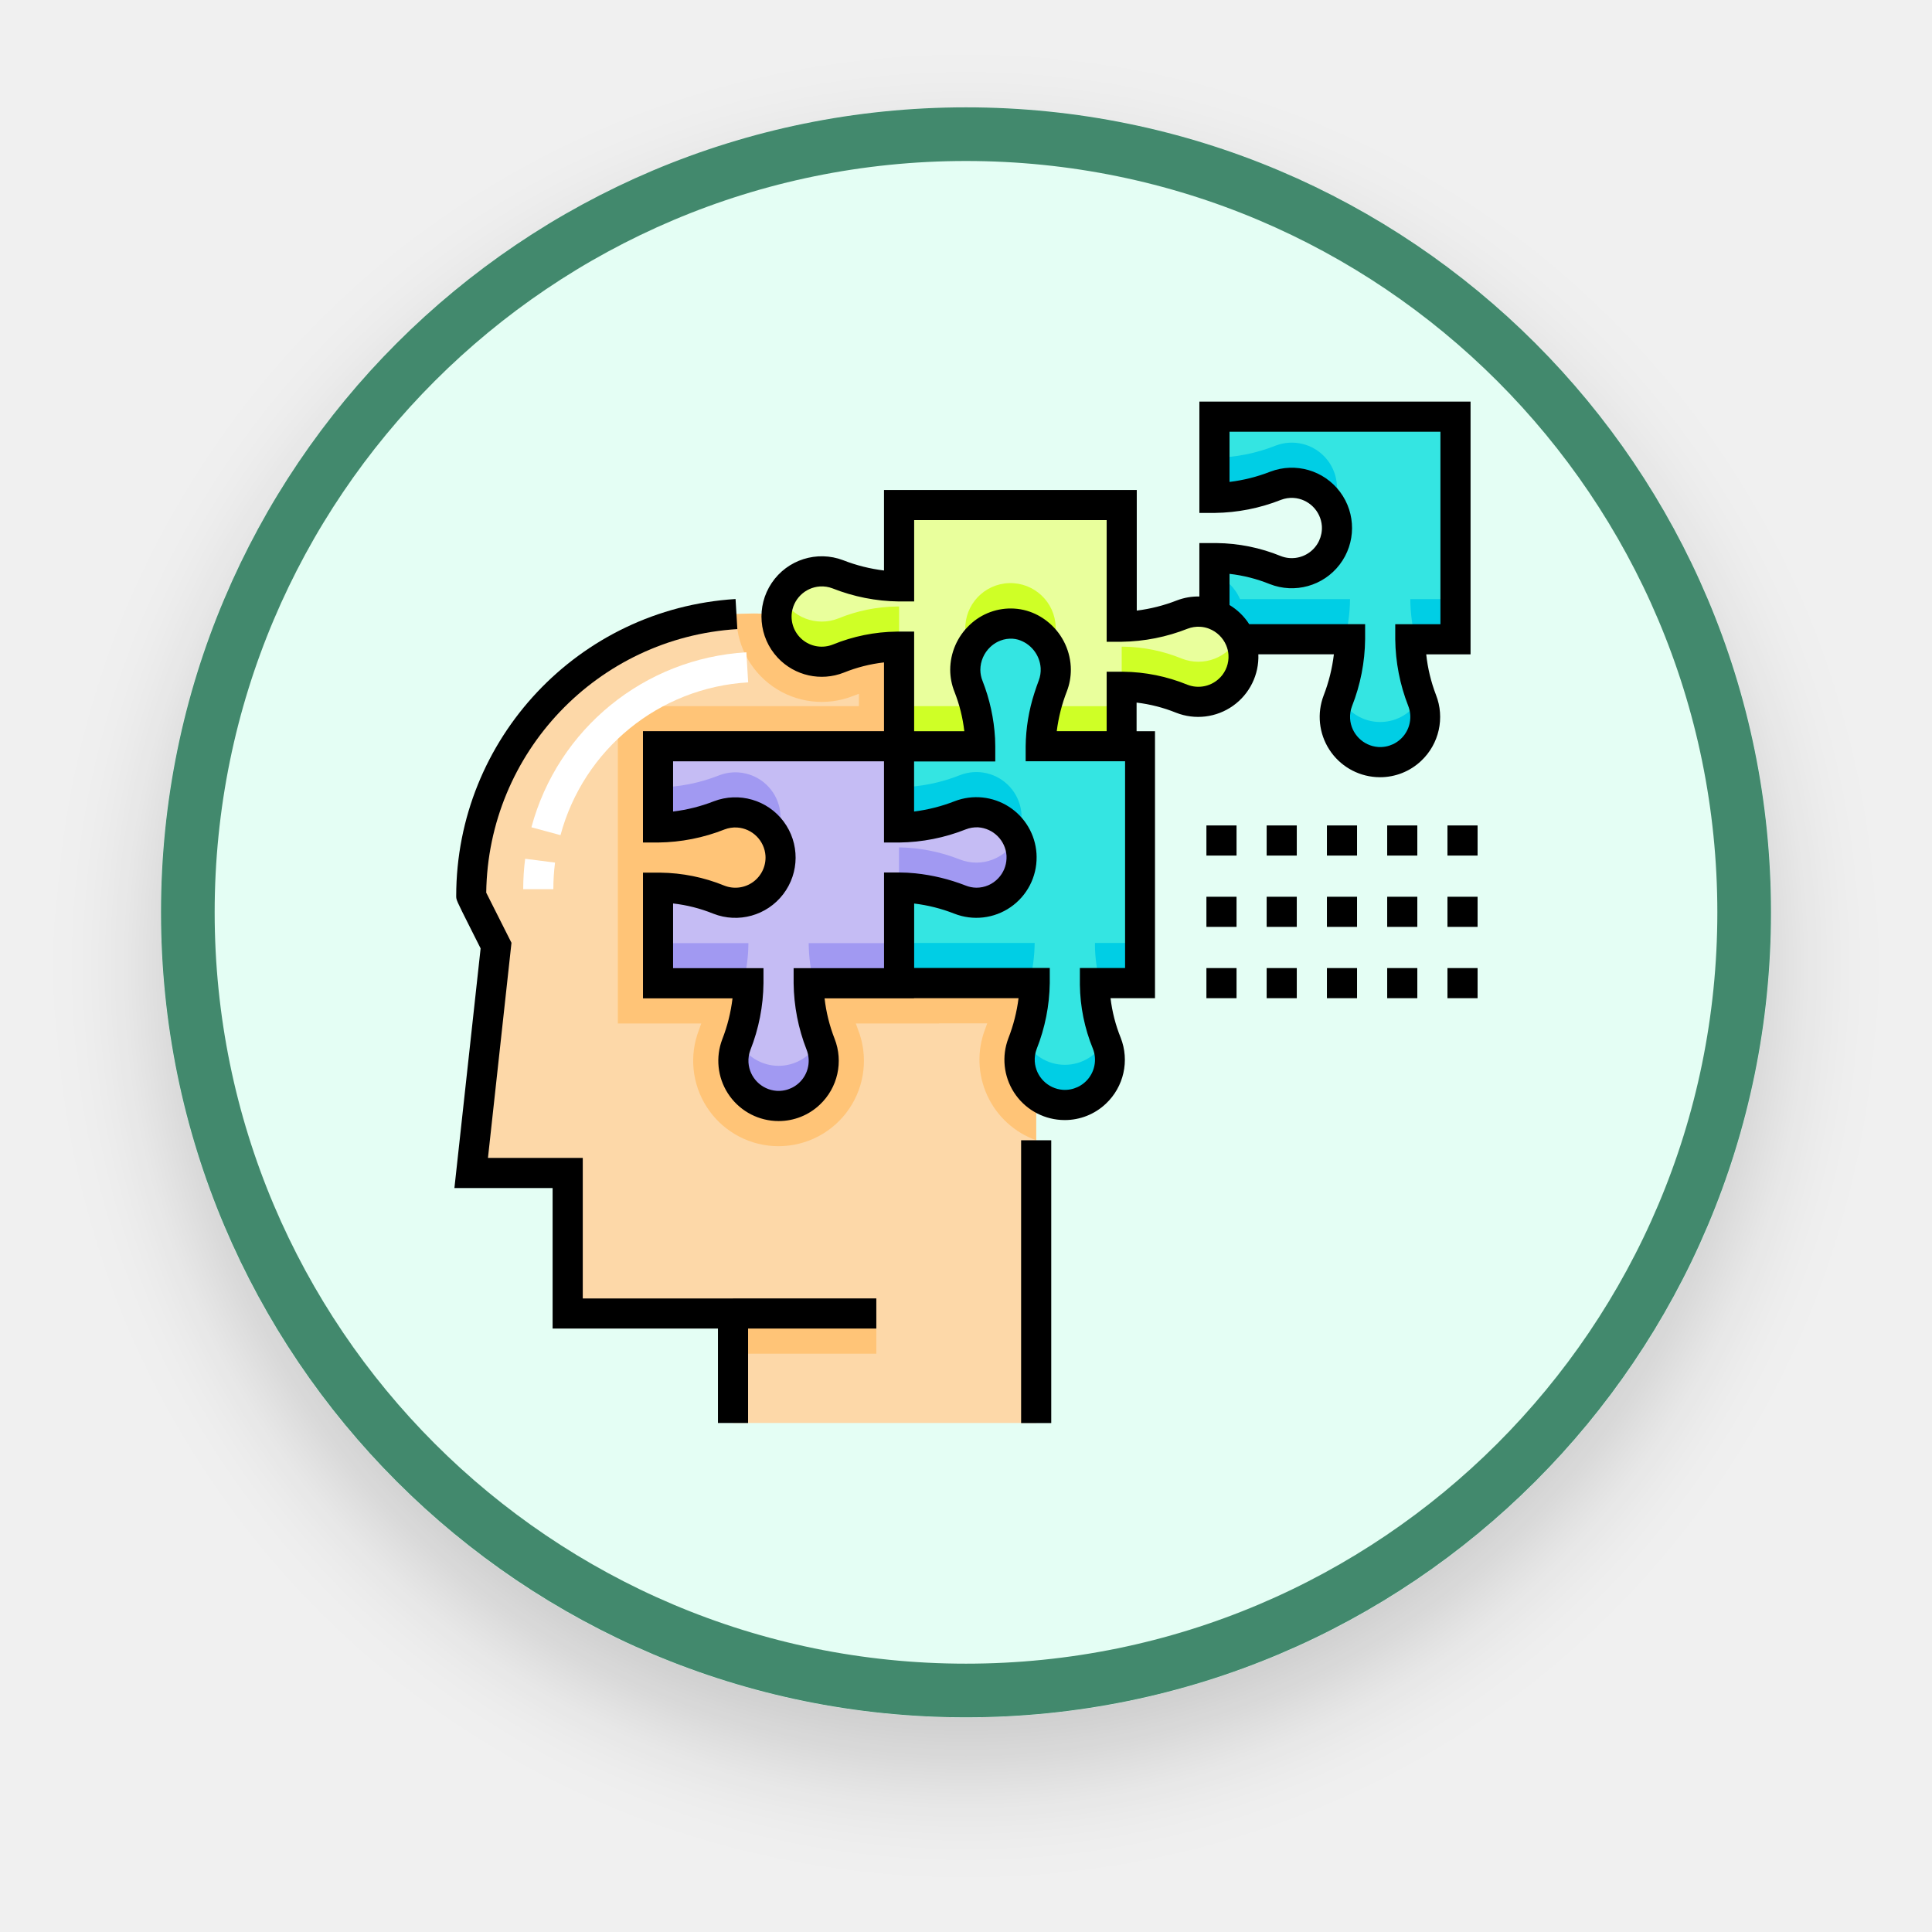
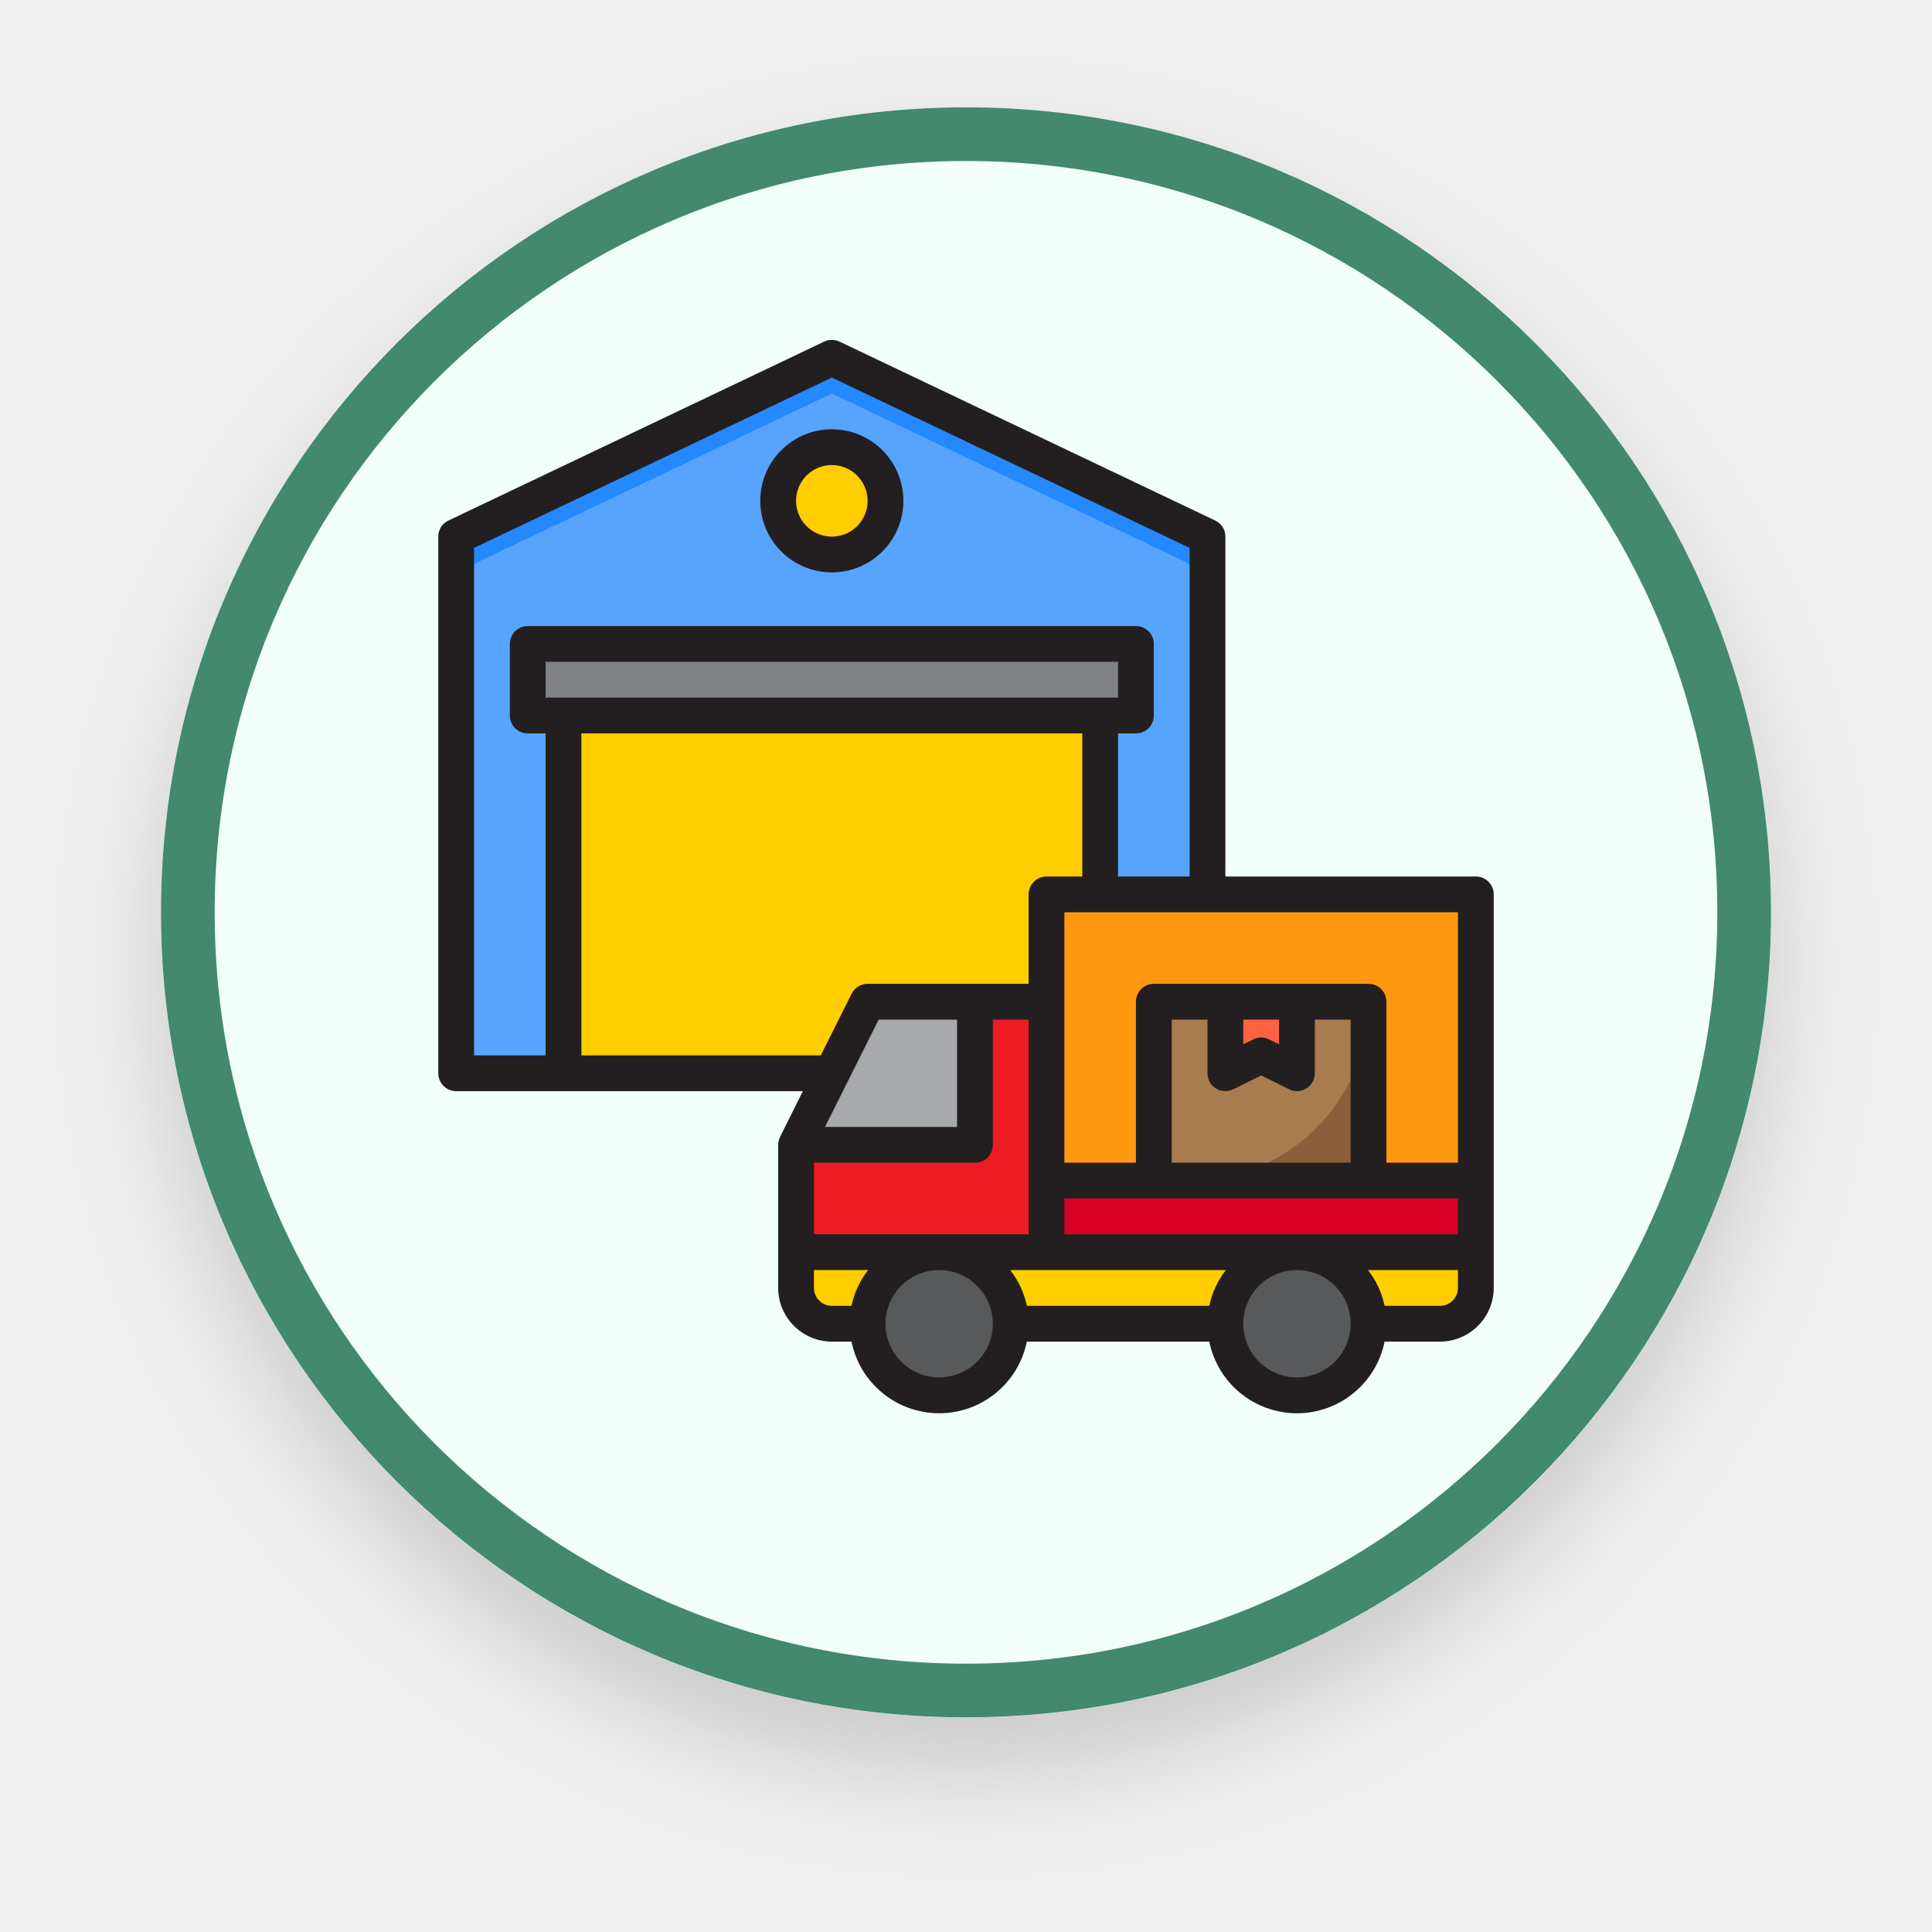
<svg xmlns="http://www.w3.org/2000/svg" width="108" height="108" viewBox="0 0 108 108">
  <defs>
    <filter id="Fondo" x="0" y="0" width="108" height="108" filterUnits="userSpaceOnUse">
      <feOffset dy="3" input="SourceAlpha" />
      <feGaussianBlur stdDeviation="3" result="blur" />
      <feFlood flood-opacity="0.161" />
      <feComposite operator="in" in2="blur" />
      <feComposite in="SourceGraphic" />
    </filter>
  </defs>
-   <g id="Group_1143822" data-name="Group 1143822" transform="translate(-326 -1534)">
-     <g transform="matrix(1, 0, 0, 1, 326, 1534)" filter="url(#Fondo)">
-       <g id="Fondo-2" data-name="Fondo" transform="translate(9 6)" fill="#e4fef4" stroke="#43896d" stroke-width="3">
-         <circle cx="45" cy="45" r="45" stroke="none" />
-         <circle cx="45" cy="45" r="43.5" fill="none" />
+   <g id="Group_1144494" data-name="Group 1144494" transform="translate(-746 -2196)">
+     <g id="Group_1144245" data-name="Group 1144245">
+       <g id="Icono" transform="translate(420.28 1507)">
+         <g transform="matrix(1, 0, 0, 1, 325.72, 689)" filter="url(#Fondo)">
+           <g id="Fondo-2" data-name="Fondo" transform="translate(9 6)" fill="#f1fef9" stroke="#43896d" stroke-width="3">
+             <circle cx="45" cy="45" r="45" stroke="none" />
+             <circle cx="45" cy="45" r="43.5" fill="none" />
+           </g>
+         </g>
      </g>
-     </g>
-     <g id="Group_1143821" data-name="Group 1143821" transform="translate(351.402 1556.022)">
-       <path id="Path_978919" data-name="Path 978919" d="M393.8,7.967H380.321v4.538h.016a9.551,9.551,0,0,0,3.406-.676,2.527,2.527,0,1,1-.026,4.712,8.908,8.908,0,0,0-3.268-.667h-.129v3.154a2.556,2.556,0,0,1,1.43,1.385h6.15a9.736,9.736,0,0,1-.676,3.44,2.527,2.527,0,1,0,4.712-.026,9.687,9.687,0,0,1-.667-3.415H393.8V7.967Z" transform="translate(-337.835 -6.697)" fill="#34e5e2" />
-       <path id="Path_978920" data-name="Path 978920" d="M24.618,106.479A15.791,15.791,0,0,0,8.406,122.265c0,.026,1.387,2.773,1.387,2.773l-1.387,12.71H13.8V145.6h9.243v6.122H39.988V122.432A15.9,15.9,0,0,0,24.618,106.479Z" transform="translate(-7.467 -94.199)" fill="#fdd8a8" />
-       <g id="Group_1143816" data-name="Group 1143816" transform="translate(9.136 12.275)">
-         <path id="Path_978921" data-name="Path 978921" d="M89.8,106.481c-.467-.012-.929,0-1.386.025a4.773,4.773,0,0,0,6.521,4.578q.164-.065.325-.121v.688H81.785v17.742h4.662q-.064.191-.137.383a4.774,4.774,0,0,0,4.159,6.467c.1.006.2.009.3.009a4.774,4.774,0,0,0,4.44-6.524c-.043-.109-.084-.221-.122-.335h4.665v-.009h2.681q-.057.167-.121.336a4.776,4.776,0,0,0,2.859,6.2V122.434A15.9,15.9,0,0,0,89.8,106.481Z" transform="translate(-81.785 -106.476)" fill="#ffc477" />
-         <rect id="Rectangle_405135" data-name="Rectangle 405135" width="8.011" height="2.246" transform="translate(6.438 39.13)" fill="#ffc477" />
+       <g id="Layer_29" data-name="Layer 29" transform="translate(768.5 2212.997)">
+         <path id="Path_980065" data-name="Path 980065" d="M45,13V43H3V13L24,3Z" fill="#57a4ff" />
+         <path id="Path_980066" data-name="Path 980066" d="M9,23H39V43H9Z" fill="#ffcd00" />
+         <path id="Path_980067" data-name="Path 980067" d="M36,33H60V49H36Z" fill="#ff9811" />
+         <path id="Path_980068" data-name="Path 980068" d="M22,53H60v2a2,2,0,0,1-2,2H24a2,2,0,0,1-2-2Z" fill="#ffcd00" />
+         <path id="Path_980069" data-name="Path 980069" d="M24,3,3,13v2L24,5,45,15V13Z" fill="#2488ff" />
+         <path id="Path_980070" data-name="Path 980070" d="M41,23V19H7v4H41Z" fill="#808285" />
+         <circle id="Ellipse_11582" data-name="Ellipse 11582" cx="3" cy="3" r="3" transform="translate(21 8)" fill="#ffcd00" />
+         <circle id="Ellipse_11583" data-name="Ellipse 11583" cx="4" cy="4" r="4" transform="translate(46 53)" fill="#58595b" />
+         <circle id="Ellipse_11584" data-name="Ellipse 11584" cx="4" cy="4" r="4" transform="translate(26 53)" fill="#58595b" />
+         <path id="Path_980071" data-name="Path 980071" d="M42,49H36v4H60V49H42Z" fill="#d80027" />
+         <path id="Path_980072" data-name="Path 980072" d="M36,53V39H32v8H22v6H36Z" fill="#ed1c24" />
+         <path id="Path_980073" data-name="Path 980073" d="M32,39H26l-4,8H32Z" fill="#a7a9ac" />
+         <path id="Path_980074" data-name="Path 980074" d="M42,39H54V49H42Z" fill="#a97c50" />
+         <path id="Path_980075" data-name="Path 980075" d="M44,49H54V39A10,10,0,0,1,44,49Z" fill="#8b5e3c" />
+         <path id="Path_980076" data-name="Path 980076" d="M50,39v4l-2-1-2,1V39Z" fill="#ff6243" />
+         <g id="Group_1144244" data-name="Group 1144244">
+           <path id="Path_980077" data-name="Path 980077" d="M60,32H46V13a.982.982,0,0,0-.57-.9l-21-10a1,1,0,0,0-.86,0l-21,10A.982.982,0,0,0,2,13V43a1,1,0,0,0,1,1H22.38l-1.27,2.55a.037.037,0,0,0-.01.03A1,1,0,0,0,21,47v8a3.009,3.009,0,0,0,3,3h1.1a5,5,0,0,0,9.8,0H45.1a5,5,0,0,0,9.8,0H58a3.009,3.009,0,0,0,3-3V33a1,1,0,0,0-1-1ZM8,42H4V13.63L24,4.11l20,9.52V32H40V24h1a1,1,0,0,0,1-1V19a1,1,0,0,0-1-1H7a1,1,0,0,0-1,1v4a1,1,0,0,0,1,1H8ZM8,20H40v2H8Zm2,22V24H38v8H36a1,1,0,0,0-1,1v5H26a.988.988,0,0,0-.89.55L23.38,42Zm21-2v6H23.62l3-6ZM25.1,56H24a1,1,0,0,1-1-1V54h3.03a4.84,4.84,0,0,0-.93,2ZM30,60a3,3,0,1,1,3-3,3,3,0,0,1-3,3Zm-7-8V48h9a1,1,0,0,0,1-1V40h2V52Zm22.1,4H34.9a4.84,4.84,0,0,0-.93-2H46.03A4.84,4.84,0,0,0,45.1,56ZM50,60a3,3,0,1,1,3-3,3,3,0,0,1-3,3Zm9-5a1,1,0,0,1-1,1H54.9a4.84,4.84,0,0,0-.93-2H59Zm0-3H37V50H59ZM45.47,43.85a1.007,1.007,0,0,0,.98.04L48,43.12l1.55.77A1.03,1.03,0,0,0,50,44a1.014,1.014,0,0,0,.53-.15A1,1,0,0,0,51,43V40h2v8H43V40h2v3A1,1,0,0,0,45.47,43.85ZM47,41.38V40h2v1.38l-.55-.27a.975.975,0,0,0-.9,0ZM59,48H55V39a1,1,0,0,0-1-1H42a1,1,0,0,0-1,1v9H37V34H59Z" fill="#231f20" />
+           <path id="Path_980078" data-name="Path 980078" d="M24,15a4,4,0,1,0-4-4A4,4,0,0,0,24,15Zm0-6a2,2,0,1,1-2,2A2,2,0,0,1,24,9Z" fill="#231f20" />
+         </g>
      </g>
-       <path id="Path_978922" data-name="Path 978922" d="M36.116,139.13H34.432a13.4,13.4,0,0,1,.108-1.7l1.671.214A11.7,11.7,0,0,0,36.116,139.13Zm.4-3.02-1.626-.44a13.248,13.248,0,0,1,12.017-9.782l.1,1.681A11.564,11.564,0,0,0,36.516,136.11Z" transform="translate(-30.586 -111.446)" fill="#fff" />
-       <path id="Path_978923" data-name="Path 978923" d="M122.207,178.961a2.508,2.508,0,0,0-3.423-2.2,9.55,9.55,0,0,1-3.406.676h-.016V172.9H101.887v4.538h.016a9.551,9.551,0,0,0,3.406-.676,2.527,2.527,0,1,1-.026,4.712,8.907,8.907,0,0,0-3.268-.667h-.128v5.343h5.053a9.686,9.686,0,0,1-.676,3.431,2.527,2.527,0,1,0,4.712-.026,9.636,9.636,0,0,1-.667-3.406h5.053V180.8h0a9.6,9.6,0,0,1,3.4.676,2.528,2.528,0,0,0,3.448-2.512Z" transform="translate(-90.505 -153.204)" fill="#c5bcf4" />
-       <g id="Group_1143817" data-name="Group 1143817" transform="translate(11.382 21.146)">
-         <path id="Path_978924" data-name="Path 978924" d="M144.381,320.018a2.523,2.523,0,0,1-4.544-.008c-.029.083-.058.166-.089.247a2.527,2.527,0,1,0,4.712-.026C144.432,320.162,144.407,320.089,144.381,320.018Z" transform="translate(-135.371 -305.027)" fill="#a199f2" />
-         <path id="Path_978925" data-name="Path 978925" d="M106.941,271.407h-5.053v2.246h4.754A9.035,9.035,0,0,0,106.941,271.407Z" transform="translate(-101.888 -261.853)" fill="#a199f2" />
-         <path id="Path_978926" data-name="Path 978926" d="M105.309,188.3a2.522,2.522,0,0,1,3.163,1.243,2.527,2.527,0,0,0-3.163-3.488,9.549,9.549,0,0,1-3.406.676h-.016v2.246h.016A9.553,9.553,0,0,0,105.309,188.3Z" transform="translate(-101.887 -185.884)" fill="#a199f2" />
-         <path id="Path_978927" data-name="Path 978927" d="M229.094,218.585a2.529,2.529,0,0,1-3.189,1.224,9.6,9.6,0,0,0-3.4-.676v2.246a9.6,9.6,0,0,1,3.4.676,2.522,2.522,0,0,0,3.189-3.47Z" transform="translate(-209.034 -214.932)" fill="#a199f2" />
-         <path id="Path_978928" data-name="Path 978928" d="M177.572,273.653h4.757v-2.246h-5.053A9.3,9.3,0,0,0,177.572,273.653Z" transform="translate(-168.854 -261.853)" fill="#a199f2" />
-       </g>
-       <path id="Path_978929" data-name="Path 978929" d="M235.983,131.6V118.362h-5.557a9.621,9.621,0,0,1,.675-3.375,2.525,2.525,0,0,0,.162-1.045,2.528,2.528,0,0,0-5.054.144,2.521,2.521,0,0,0,.181.927,9.326,9.326,0,0,1,.657,3.349h-4.538V122.9h.016a9.559,9.559,0,0,0,3.406-.686,2.536,2.536,0,1,1-.026,4.712,9.587,9.587,0,0,0-3.4-.667h0V131.6h7.579a9.562,9.562,0,0,1-.676,3.384,2.527,2.527,0,1,0,4.712-.026,8.907,8.907,0,0,1-.667-3.268V131.6Z" transform="translate(-197.651 -98.667)" fill="#34e5e2" />
-       <g id="Group_1143818" data-name="Group 1143818" transform="translate(24.857 21.136)">
-         <path id="Path_978930" data-name="Path 978930" d="M225.93,188.212a2.522,2.522,0,0,1,3.163,1.244,2.528,2.528,0,0,0-3.163-3.489,9.56,9.56,0,0,1-3.406.686h-.016V188.9h.016A9.568,9.568,0,0,0,225.93,188.212Z" transform="translate(-222.508 -185.801)" fill="#00cee5" />
-         <path id="Path_978931" data-name="Path 978931" d="M230.088,271.324h-7.579v2.246h7.27A8.888,8.888,0,0,0,230.088,271.324Z" transform="translate(-222.509 -261.77)" fill="#00cee5" />
-         <path id="Path_978932" data-name="Path 978932" d="M320.514,271.414a8.294,8.294,0,0,0,.3,2.155h2.229v-2.246h-2.526v.091Z" transform="translate(-309.566 -261.769)" fill="#00cee5" />
-         <path id="Path_978933" data-name="Path 978933" d="M287.619,319.518a2.523,2.523,0,0,1-4.543-.009c-.029.082-.058.165-.089.247a2.527,2.527,0,1,0,4.712-.026C287.671,319.66,287.645,319.589,287.619,319.518Z" transform="translate(-276.083 -304.572)" fill="#00cee5" />
-       </g>
-       <path id="Path_978934" data-name="Path 978934" d="M187.295,60.511a2.528,2.528,0,0,0-3.423-2.2,9.562,9.562,0,0,1-3.384.676V52.194H168.042v4.548h-.016a9.55,9.55,0,0,1-3.406-.676,2.527,2.527,0,1,0,.026,4.712,8.907,8.907,0,0,1,3.268-.667h.128v5.568h4.538a9.328,9.328,0,0,0-.657-3.349,2.521,2.521,0,0,1-.181-.927,2.528,2.528,0,0,1,5.054-.144,2.527,2.527,0,0,1-.162,1.045,9.625,9.625,0,0,0-.675,3.375h4.528V62.356h.091a8.908,8.908,0,0,1,3.268.667,2.528,2.528,0,0,0,3.448-2.512Z" transform="translate(-143.185 -45.983)" fill="#e9ff9c" />
-       <g id="Group_1143819" data-name="Group 1143819" transform="translate(18.007 10.591)">
-         <path id="Path_978935" data-name="Path 978935" d="M222.509,152.795v2.246h4.538a9.02,9.02,0,0,0-.3-2.246Z" transform="translate(-215.659 -145.936)" fill="#cfff26" />
-         <path id="Path_978936" data-name="Path 978936" d="M168.043,98.529h-.128a8.908,8.908,0,0,0-3.268.667,2.529,2.529,0,0,1-3.188-1.223,2.479,2.479,0,0,0-.26.957,2.528,2.528,0,0,0,3.449,2.512,8.907,8.907,0,0,1,3.268-.667h.128V98.529Z" transform="translate(-161.193 -97.238)" fill="#cfff26" />
-         <path id="Path_978937" data-name="Path 978937" d="M260.437,95.124c.029-.081.057-.161.087-.241a2.525,2.525,0,0,0,.162-1.045,2.528,2.528,0,0,0-5.054.144,2.521,2.521,0,0,0,.181.927c.026.067.05.135.075.2a2.493,2.493,0,0,1,4.55.013Z" transform="translate(-245.081 -91.399)" fill="#cfff26" />
-         <path id="Path_978938" data-name="Path 978938" d="M293.384,155.042h4.528V152.8H293.7A8.965,8.965,0,0,0,293.384,155.042Z" transform="translate(-278.617 -145.937)" fill="#cfff26" />
-         <path id="Path_978939" data-name="Path 978939" d="M340.463,118.075a2.529,2.529,0,0,1-3.188,1.223,8.908,8.908,0,0,0-3.268-.667h-.091v2.246h.091a8.908,8.908,0,0,1,3.268.667,2.528,2.528,0,0,0,3.449-2.512A2.482,2.482,0,0,0,340.463,118.075Z" transform="translate(-314.621 -115.095)" fill="#cfff26" />
-       </g>
-       <g id="Group_1143820" data-name="Group 1143820" transform="translate(42.486 2.721)">
-         <path id="Path_978940" data-name="Path 978940" d="M383.743,23.364a2.522,2.522,0,0,1,3.163,1.243,2.527,2.527,0,0,0-3.163-3.488,9.55,9.55,0,0,1-3.406.676h-.016V24.04h.016A9.553,9.553,0,0,0,383.743,23.364Z" transform="translate(-380.321 -20.952)" fill="#00cee5" />
-         <path id="Path_978941" data-name="Path 978941" d="M387.9,88.259h-6.15a2.556,2.556,0,0,0-1.43-1.385V89.12a2.556,2.556,0,0,1,1.43,1.385H387.6A9.1,9.1,0,0,0,387.9,88.259Z" transform="translate(-380.321 -79.51)" fill="#00cee5" />
-         <path id="Path_978942" data-name="Path 978942" d="M478.621,101.517h2.232V99.271h-2.526A9.375,9.375,0,0,0,478.621,101.517Z" transform="translate(-467.379 -90.522)" fill="#00cee5" />
-         <path id="Path_978943" data-name="Path 978943" d="M445.432,147.964a2.523,2.523,0,0,1-4.544-.008c-.029.083-.058.166-.089.247a2.527,2.527,0,1,0,4.712-.026C445.483,148.108,445.458,148.035,445.432,147.964Z" transform="translate(-433.896 -133.768)" fill="#00cee5" />
-       </g>
-       <rect id="Rectangle_405136" data-name="Rectangle 405136" width="1.684" height="15.808" transform="translate(31.679 41.72)" />
-       <path id="Path_978944" data-name="Path 978944" d="M15.575,138.318h-8.4v-7.857h-5.3L3.19,118.437l-.112-.223c-.421-.835-1.075-2.135-1.3-2.581A14.961,14.961,0,0,1,15.816,100.9l-.1-1.681A16.647,16.647,0,0,0,.1,115.82c0,.216,0,.216.783,1.774l.582,1.155L0,132.146H5.489V140h9.243v5.28h1.684V140h7.169v-1.684H15.575Z" transform="translate(0 -87.755)" />
-       <path id="Path_978945" data-name="Path 978945" d="M138.134,14.558h2.478V.428H125.453V6.651h.858a10.4,10.4,0,0,0,3.707-.732,1.677,1.677,0,0,1,.7-.107A1.7,1.7,0,0,1,132.3,7.384,1.686,1.686,0,0,1,130,9.061a9.748,9.748,0,0,0-3.577-.725h-.971v2.986a3.341,3.341,0,0,0-1.258.22,9.354,9.354,0,0,1-2.241.569V5.369h-14.13v4.5a9.34,9.34,0,0,1-2.279-.573,3.369,3.369,0,0,0-3.657,5.454,3.371,3.371,0,0,0,3.691.827,8.553,8.553,0,0,1,2.245-.57v3.845H94.349v6.223h.858a10.4,10.4,0,0,0,3.707-.732,1.68,1.68,0,0,1,.7-.107,1.7,1.7,0,0,1,1.584,1.573,1.686,1.686,0,0,1-2.3,1.676,9.749,9.749,0,0,0-3.577-.725h-.971v7.027h5.005a9.341,9.341,0,0,1-.573,2.288,3.37,3.37,0,0,0,2.934,4.564q.109.007.217.007a3.337,3.337,0,0,0,2.3-.914,3.371,3.371,0,0,0,.827-3.691,9,9,0,0,1-.559-2.254h5v-.009h5.843a9.363,9.363,0,0,1-.569,2.241,3.37,3.37,0,0,0,2.934,4.564q.109.007.217.007a3.336,3.336,0,0,0,2.3-.914,3.371,3.371,0,0,0,.827-3.691,8.589,8.589,0,0,1-.566-2.207h2.485V18.853h-1.029v-1.6a8.589,8.589,0,0,1,2.207.566,3.368,3.368,0,0,0,4.6-3.265h4.222a9.469,9.469,0,0,1-.572,2.3,3.37,3.37,0,0,0,2.934,4.564q.109.007.217.007a3.336,3.336,0,0,0,2.3-.914,3.371,3.371,0,0,0,.827-3.691A8.991,8.991,0,0,1,138.134,14.558ZM102.771,32.1v.842a10.522,10.522,0,0,0,.725,3.715,1.685,1.685,0,0,1-1.676,2.3,1.7,1.7,0,0,1-1.573-1.584,1.681,1.681,0,0,1,.107-.7,10.461,10.461,0,0,0,.732-3.732V32.1H96.033V28.482a8.561,8.561,0,0,1,2.245.57,3.369,3.369,0,1,0,.034-6.282,9.33,9.33,0,0,1-2.279.573V20.537h11.79v4.538h.858a10.4,10.4,0,0,0,3.707-.732,1.685,1.685,0,0,1,.7-.117,1.706,1.706,0,0,1,1.584,1.582h0c0,.057,0,.113,0,.168a1.682,1.682,0,0,1-.459,1.094,1.664,1.664,0,0,1-1.223.531,1.684,1.684,0,0,1-.618-.126,10.735,10.735,0,0,0-2.792-.677,8.922,8.922,0,0,0-.913-.048h-.842V32.1Zm18.528-.009h-2.526v.933A9.752,9.752,0,0,0,119.5,36.6a1.685,1.685,0,0,1-1.676,2.3,1.7,1.7,0,0,1-1.573-1.584,1.68,1.68,0,0,1,.107-.7,10.415,10.415,0,0,0,.732-3.683l0-.845h-7.581V28.486a9.127,9.127,0,0,1,2.245.566,3.369,3.369,0,0,0,4.6-3.173c0-.061,0-.122-.006-.183a3.37,3.37,0,0,0-4.564-2.934,9.5,9.5,0,0,1-2.279.581v-2.8h4.538V19.7q0-.223-.012-.451a10.36,10.36,0,0,0-.7-3.208,1.677,1.677,0,0,1-.122-.618,1.767,1.767,0,0,1,.56-1.281,1.728,1.728,0,0,1,.423-.294c.021-.01.042-.018.063-.027s.061-.028.092-.039a1.614,1.614,0,0,1,.662-.1,1.5,1.5,0,0,1,.3.05,1.78,1.78,0,0,1,1.272,1.59s0,0,0,.006a1.679,1.679,0,0,1-.108.692c-.09.236-.169.471-.243.7a10.084,10.084,0,0,0-.488,2.967l0,.847H121.3V32.094h0Zm5.326-16.252a1.687,1.687,0,0,1-1.845.414,9.748,9.748,0,0,0-3.577-.725h-.933v3.322h-2.79a9.365,9.365,0,0,1,.567-2.232,3.344,3.344,0,0,0,.221-1.213q0-.089-.005-.179a3.469,3.469,0,0,0-1.322-2.519q-.119-.094-.246-.177t-.261-.155a3.231,3.231,0,0,0-1.32-.376,3.319,3.319,0,0,0-2.5.91,3.458,3.458,0,0,0-1.09,2.508,3.355,3.355,0,0,0,.24,1.236,8.726,8.726,0,0,1,.549,2.2h-2.805V13.285h-.971a9.75,9.75,0,0,0-3.577.725,1.685,1.685,0,0,1-2.3-1.676,1.7,1.7,0,0,1,1.584-1.573,1.679,1.679,0,0,1,.7.107,10.4,10.4,0,0,0,3.707.732h.858V7.053h10.761v6.8l.845,0a10.41,10.41,0,0,0,3.683-.731,1.681,1.681,0,0,1,.7-.107,1.625,1.625,0,0,1,.44.087l.059.023c.052.02.1.043.151.067l.013.006c.045.023.088.048.13.075l.019.012c.041.026.08.055.118.085l.017.013c.042.034.083.069.122.107h0a1.7,1.7,0,0,1,.384.56v0a1.632,1.632,0,0,1,.128.535h0A1.674,1.674,0,0,1,126.625,15.842Zm9.777-2.969v.842a10.545,10.545,0,0,0,.725,3.724,1.685,1.685,0,0,1-1.676,2.3,1.7,1.7,0,0,1-1.573-1.584,1.679,1.679,0,0,1,.108-.7,10.488,10.488,0,0,0,.732-3.741v-.842h-6.48a3.375,3.375,0,0,0-1.1-1.07V10.057a8.562,8.562,0,0,1,2.245.57,3.369,3.369,0,1,0,.034-6.282,9.334,9.334,0,0,1-2.279.573V2.112h11.79V12.873H136.4Z" transform="translate(-83.809)" />
-       <rect id="Rectangle_405137" data-name="Rectangle 405137" width="1.684" height="1.684" transform="translate(42.037 24.121)" />
-       <rect id="Rectangle_405138" data-name="Rectangle 405138" width="1.684" height="1.684" transform="translate(45.405 24.121)" />
-       <rect id="Rectangle_405139" data-name="Rectangle 405139" width="1.684" height="1.684" transform="translate(48.774 24.121)" />
-       <rect id="Rectangle_405140" data-name="Rectangle 405140" width="1.684" height="1.684" transform="translate(55.512 24.121)" />
-       <rect id="Rectangle_405141" data-name="Rectangle 405141" width="1.684" height="1.684" transform="translate(52.143 24.121)" />
-       <rect id="Rectangle_405142" data-name="Rectangle 405142" width="1.684" height="1.684" transform="translate(45.405 28.107)" />
-       <rect id="Rectangle_405143" data-name="Rectangle 405143" width="1.684" height="1.684" transform="translate(42.037 28.107)" />
-       <rect id="Rectangle_405144" data-name="Rectangle 405144" width="1.684" height="1.684" transform="translate(52.143 28.107)" />
-       <rect id="Rectangle_405145" data-name="Rectangle 405145" width="1.684" height="1.684" transform="translate(55.512 28.107)" />
-       <rect id="Rectangle_405146" data-name="Rectangle 405146" width="1.684" height="1.684" transform="translate(48.774 28.107)" />
-       <rect id="Rectangle_405147" data-name="Rectangle 405147" width="1.684" height="1.684" transform="translate(55.512 32.094)" />
-       <rect id="Rectangle_405148" data-name="Rectangle 405148" width="1.684" height="1.684" transform="translate(52.143 32.094)" />
-       <rect id="Rectangle_405149" data-name="Rectangle 405149" width="1.684" height="1.684" transform="translate(48.774 32.094)" />
-       <rect id="Rectangle_405150" data-name="Rectangle 405150" width="1.684" height="1.684" transform="translate(42.037 32.094)" />
-       <rect id="Rectangle_405151" data-name="Rectangle 405151" width="1.684" height="1.684" transform="translate(45.405 32.094)" />
    </g>
  </g>
</svg>
